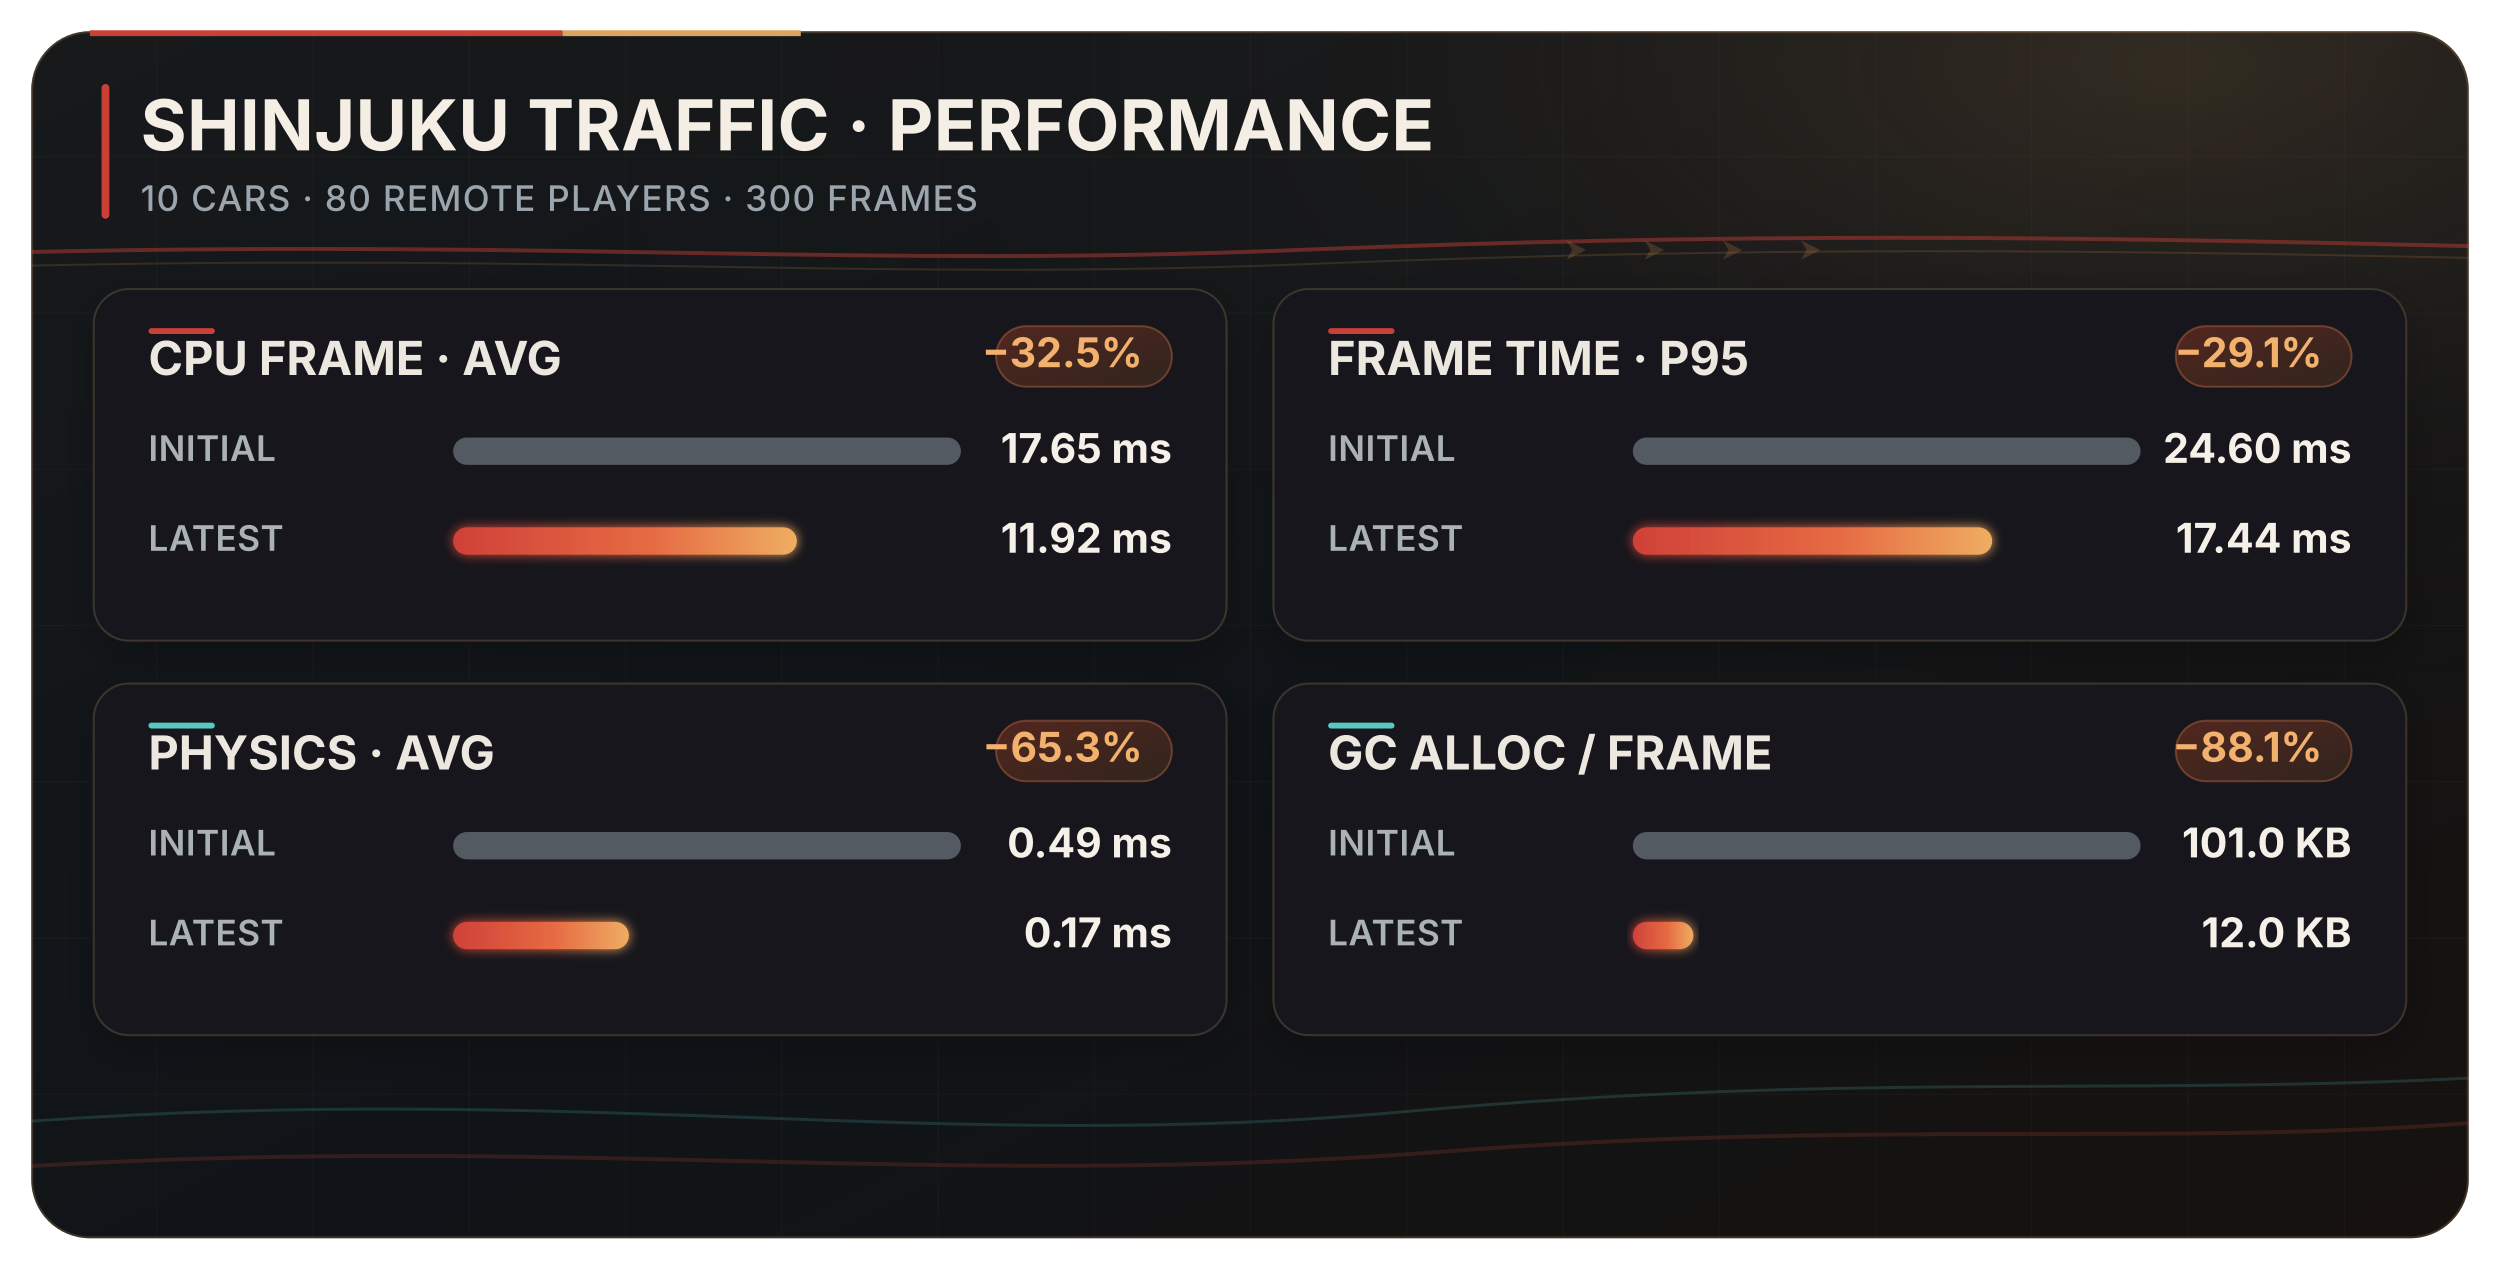
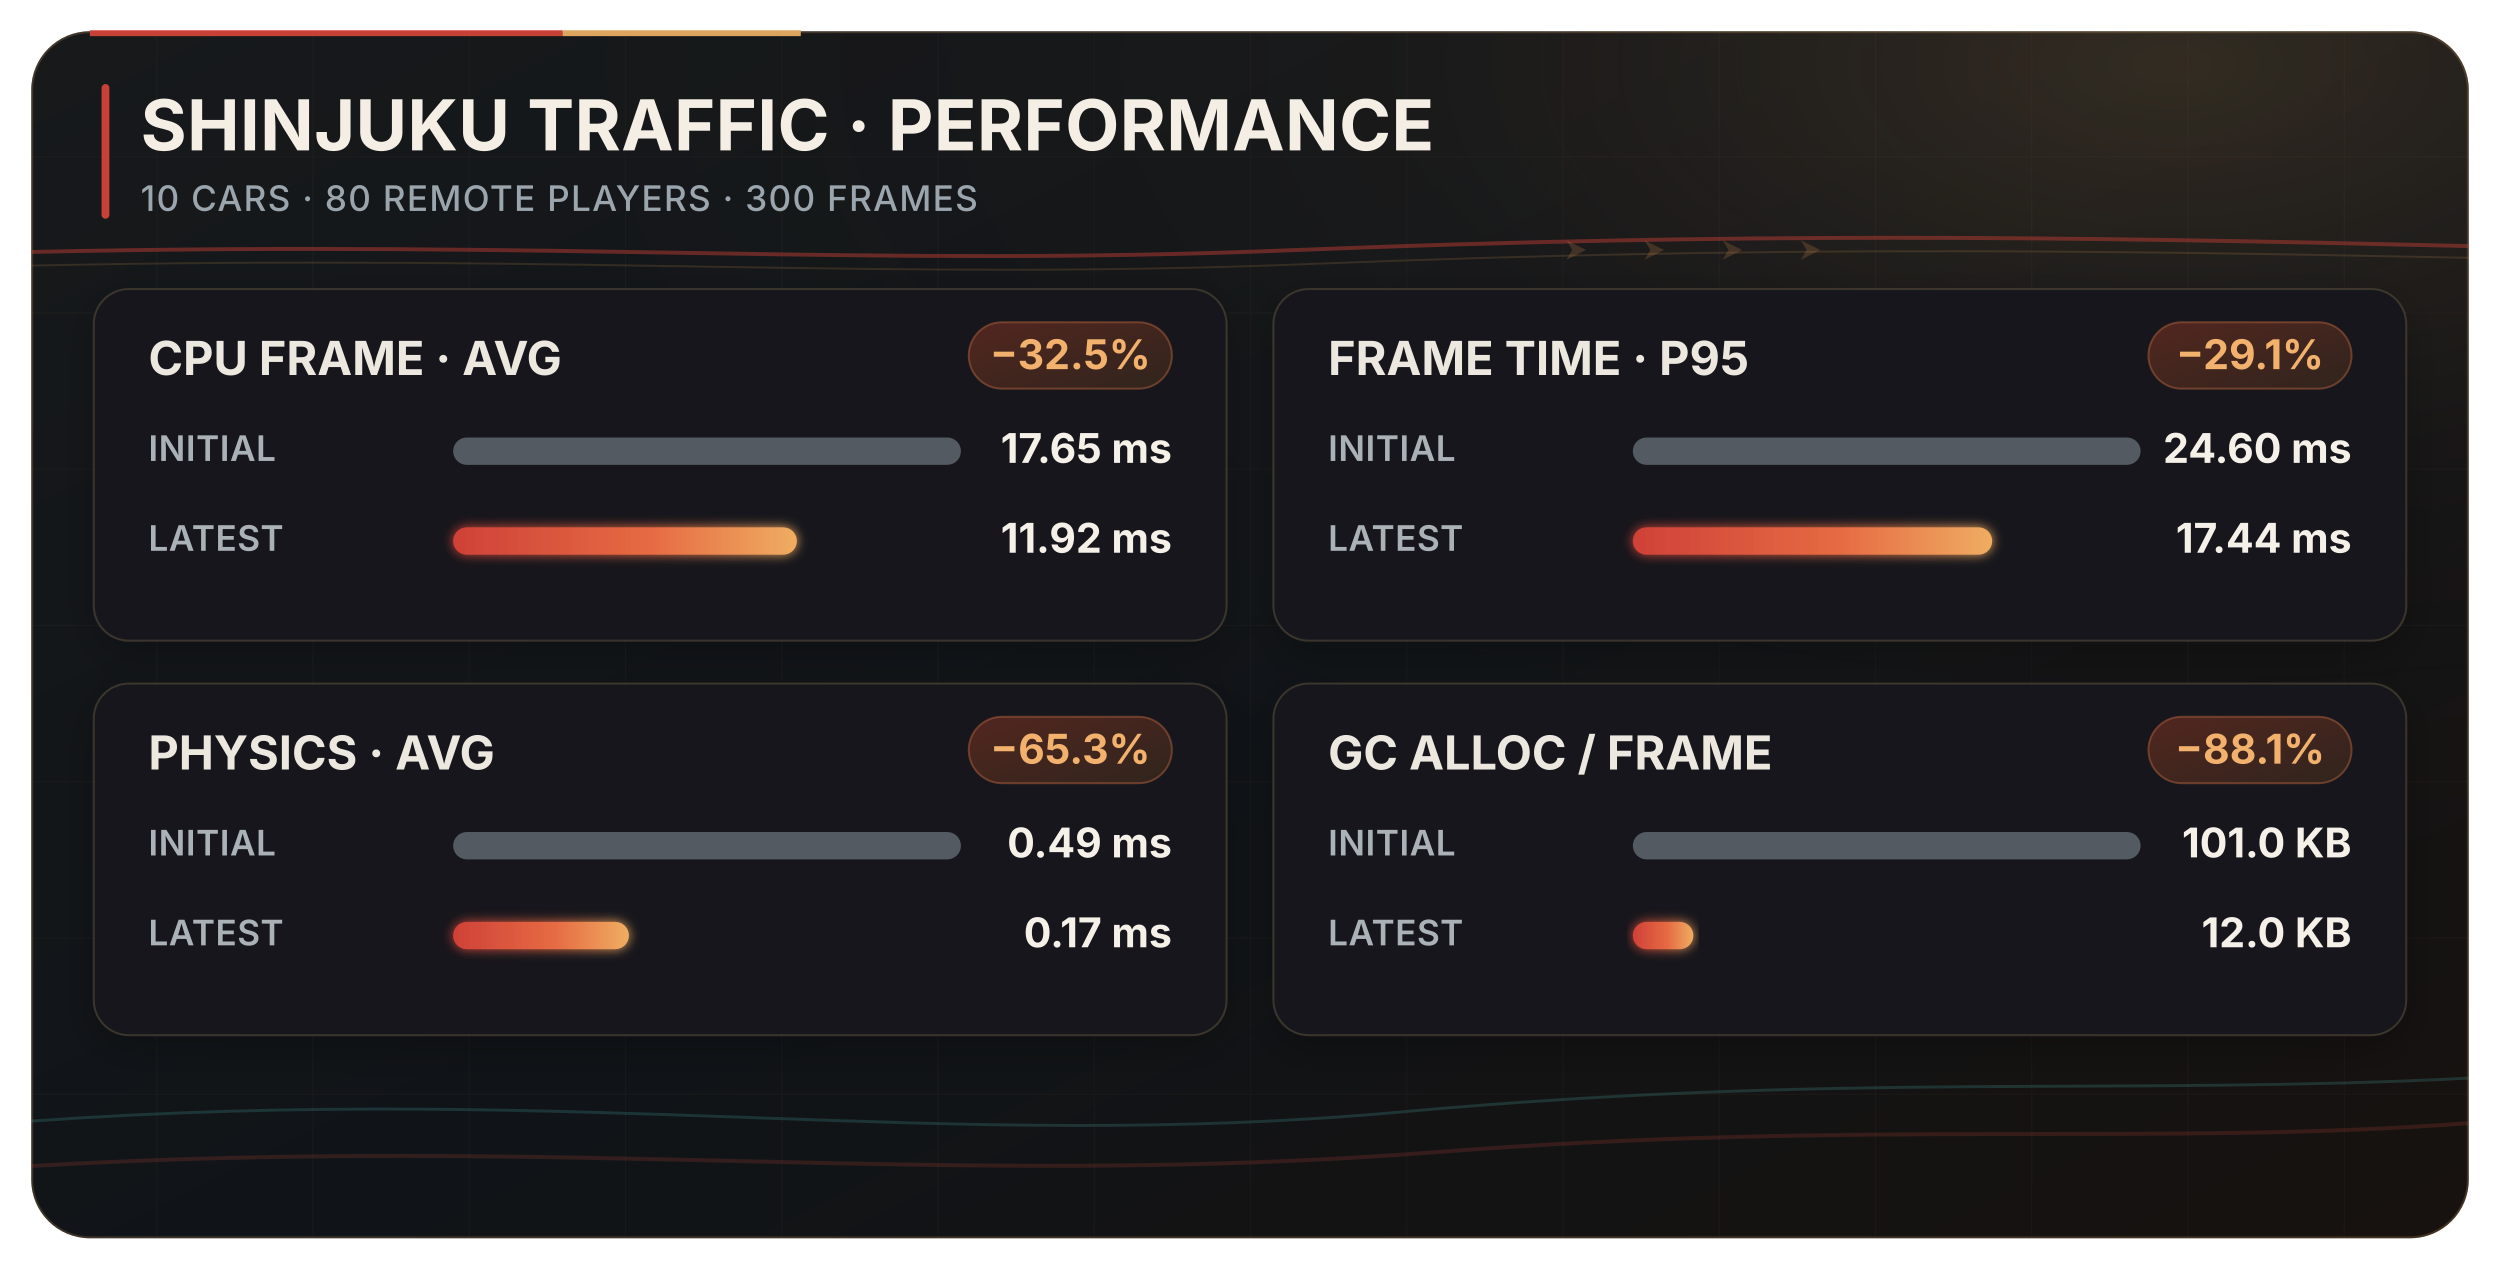
<svg xmlns="http://www.w3.org/2000/svg" width="1280" height="650" viewBox="0 0 1280 650" role="img" aria-labelledby="title desc">
  <defs>
    <linearGradient id="panelBackground" x1="0" y1="0" x2="1" y2="1">
      <stop offset="0" stop-color="#17191b" />
      <stop offset="0.55" stop-color="#101418" />
      <stop offset="1" stop-color="#17120f" />
    </linearGradient>
    <radialGradient id="stationLight" cx="88%" cy="3%" r="76%">
      <stop offset="0" stop-color="#d69a50" stop-opacity="0.17" />
      <stop offset="0.42" stop-color="#a46531" stop-opacity="0.045" />
      <stop offset="1" stop-color="#000000" stop-opacity="0" />
    </radialGradient>
    <linearGradient id="latestBar" x1="0" y1="0" x2="1" y2="0">
      <stop offset="0" stop-color="#cf4138" />
      <stop offset="0.58" stop-color="#e66b43" />
      <stop offset="1" stop-color="#efad62" />
    </linearGradient>
    <linearGradient id="latestChip" x1="0" y1="0" x2="1" y2="1">
      <stop offset="0" stop-color="#52261f" />
      <stop offset="1" stop-color="#30251d" />
    </linearGradient>
    <pattern id="streetGrid" width="80" height="80" patternUnits="userSpaceOnUse">
      <path d="M80 0H0V80" fill="none" stroke="#e9c08a" stroke-opacity="0.035" stroke-width="1" />
    </pattern>
    <filter id="cardShadow" x="-8%" y="-12%" width="116%" height="130%">
      <feDropShadow dx="0" dy="7" stdDeviation="10" flood-color="#000000" flood-opacity="0.24" />
    </filter>
    <filter id="barGlow" x="-8%" y="-100%" width="116%" height="300%">
      <feGaussianBlur stdDeviation="3" result="blur" />
      <feMerge>
        <feMergeNode in="blur" />
        <feMergeNode in="SourceGraphic" />
      </feMerge>
    </filter>
    <clipPath id="panelClip">
      <rect x="16" y="16" width="1248" height="618" rx="30" />
    </clipPath>
    <style>
      text { font-family: Inter, Pretendard, "Noto Sans KR", "Segoe UI", sans-serif; }
      .title { fill: #f4eee5; font-size: 36px; font-weight: 750; letter-spacing: 0.2px; }
      .subtitle { fill: #9ba5ad; font-size: 18px; font-weight: 500; letter-spacing: 0.65px; }
      .card-title { fill: #ede8df; font-size: 24px; font-weight: 700; }
      .delta { fill: #f2b16d; font-size: 21px; font-weight: 750; }
      .label { fill: #aab2b7; font-size: 18px; font-weight: 600; letter-spacing: 0.25px; }
      .value { fill: #f5f0e8; font-size: 21px; font-weight: 750; }
    </style>
  </defs>
  <g clip-path="url(#panelClip)">
    <rect x="16" y="16" width="1248" height="618" rx="30" fill="url(#panelBackground)" />
    <rect x="16" y="16" width="1248" height="618" rx="30" fill="url(#stationLight)" />
    <rect x="16" y="16" width="1248" height="618" rx="30" fill="url(#streetGrid)" />
    <path d="M16 129 C290 123 445 137 664 128 C890 119 1055 121 1264 126" fill="none" stroke="#a83831" stroke-opacity="0.56" stroke-width="2" />
    <path d="M16 136 C295 130 456 144 675 135 C902 126 1068 128 1264 132" fill="none" stroke="#df9d53" stroke-opacity="0.16" stroke-width="1" />
    <path d="M16 574 C300 554 483 591 721 569 C943 549 1088 561 1264 552" fill="none" stroke="#54c9c2" stroke-opacity="0.18" stroke-width="1.5" />
    <path d="M16 597 C292 581 484 609 734 590 C951 573 1110 587 1264 575" fill="none" stroke="#b34236" stroke-opacity="0.22" stroke-width="2" />
    <g fill="#d08a48" opacity="0.22">
      <path d="M802 123 l10 5 -10 5 3-5z" />
      <path d="M842 123 l10 5 -10 5 3-5z" />
      <path d="M882 123 l10 5 -10 5 3-5z" />
      <path d="M922 123 l10 5 -10 5 3-5z" />
    </g>
  </g>
  <rect x="16.5" y="16.5" width="1247" height="617" rx="29.5" fill="none" stroke="#b98a55" stroke-opacity="0.26" />
  <path d="M46 17 H288" stroke="#c74137" stroke-width="3" />
  <path d="M288 17 H410" stroke="#dca45f" stroke-width="3" />
  <rect x="52" y="43" width="4" height="69" rx="2" fill="#c84036" />
  <text x="72" y="77" class="title">SHINJUKU TRAFFIC · PERFORMANCE</text>
  <text x="72" y="108" class="subtitle">10 CARS · 80 REMOTE PLAYERS · 300 FRAMES</text>
  <g filter="url(#cardShadow)">
    <rect x="48" y="148" width="580" height="180" rx="18" fill="#14191d" fill-opacity="0.96" stroke="#554739" stroke-opacity="0.62" />
    <rect x="652" y="148" width="580" height="180" rx="18" fill="#14191d" fill-opacity="0.96" stroke="#554739" stroke-opacity="0.62" />
    <rect x="48" y="350" width="580" height="180" rx="18" fill="#14191d" fill-opacity="0.96" stroke="#554739" stroke-opacity="0.62" />
    <rect x="652" y="350" width="580" height="180" rx="18" fill="#14191d" fill-opacity="0.96" stroke="#554739" stroke-opacity="0.62" />
  </g>
-   <rect x="76" y="168" width="34" height="3" rx="1.5" fill="#c84036" />
  <text x="76" y="192" class="card-title">CPU FRAME · AVG</text>
-   <rect x="510" y="167" width="90" height="31" rx="15.5" fill="url(#latestChip)" stroke="#a85b3b" stroke-opacity="0.55" />
-   <text x="585" y="188" text-anchor="end" class="delta">−32.5%</text>
+   <rect x="496" y="165" width="104" height="34" rx="17" fill="url(#latestChip)" stroke="#a85b3b" stroke-opacity="0.55" />
+   <text x="548" y="189" text-anchor="middle" class="delta">−32.5%</text>
  <text x="76" y="236" class="label">INITIAL</text>
  <rect x="232" y="224" width="260" height="14" rx="7" fill="#535a61" />
  <text x="600" y="237" text-anchor="end" class="value">17.65 ms</text>
  <text x="76" y="282" class="label">LATEST</text>
  <rect x="232" y="270" width="176" height="14" rx="7" fill="url(#latestBar)" filter="url(#barGlow)" />
  <text x="600" y="283" text-anchor="end" class="value">11.92 ms</text>
-   <rect x="680" y="168" width="34" height="3" rx="1.5" fill="#c84036" />
  <text x="680" y="192" class="card-title">FRAME TIME · P95</text>
-   <rect x="1114" y="167" width="90" height="31" rx="15.5" fill="url(#latestChip)" stroke="#a85b3b" stroke-opacity="0.55" />
-   <text x="1189" y="188" text-anchor="end" class="delta">−29.1%</text>
+   <rect x="1100" y="165" width="104" height="34" rx="17" fill="url(#latestChip)" stroke="#a85b3b" stroke-opacity="0.55" />
+   <text x="1152" y="189" text-anchor="middle" class="delta">−29.1%</text>
  <text x="680" y="236" class="label">INITIAL</text>
  <rect x="836" y="224" width="260" height="14" rx="7" fill="#535a61" />
  <text x="1204" y="237" text-anchor="end" class="value">24.60 ms</text>
  <text x="680" y="282" class="label">LATEST</text>
  <rect x="836" y="270" width="184" height="14" rx="7" fill="url(#latestBar)" filter="url(#barGlow)" />
  <text x="1204" y="283" text-anchor="end" class="value">17.44 ms</text>
-   <rect x="76" y="370" width="34" height="3" rx="1.5" fill="#58c9c2" />
  <text x="76" y="394" class="card-title">PHYSICS · AVG</text>
-   <rect x="510" y="369" width="90" height="31" rx="15.5" fill="url(#latestChip)" stroke="#a85b3b" stroke-opacity="0.55" />
-   <text x="585" y="390" text-anchor="end" class="delta">−65.3%</text>
+   <rect x="496" y="367" width="104" height="34" rx="17" fill="url(#latestChip)" stroke="#a85b3b" stroke-opacity="0.55" />
+   <text x="548" y="391" text-anchor="middle" class="delta">−65.3%</text>
  <text x="76" y="438" class="label">INITIAL</text>
  <rect x="232" y="426" width="260" height="14" rx="7" fill="#535a61" />
  <text x="600" y="439" text-anchor="end" class="value">0.49 ms</text>
  <text x="76" y="484" class="label">LATEST</text>
  <rect x="232" y="472" width="90" height="14" rx="7" fill="url(#latestBar)" filter="url(#barGlow)" />
  <text x="600" y="485" text-anchor="end" class="value">0.17 ms</text>
-   <rect x="680" y="370" width="34" height="3" rx="1.5" fill="#58c9c2" />
  <text x="680" y="394" class="card-title">GC ALLOC / FRAME</text>
-   <rect x="1114" y="369" width="90" height="31" rx="15.5" fill="url(#latestChip)" stroke="#a85b3b" stroke-opacity="0.55" />
-   <text x="1189" y="390" text-anchor="end" class="delta">−88.1%</text>
+   <rect x="1100" y="367" width="104" height="34" rx="17" fill="url(#latestChip)" stroke="#a85b3b" stroke-opacity="0.55" />
+   <text x="1152" y="391" text-anchor="middle" class="delta">−88.1%</text>
  <text x="680" y="438" class="label">INITIAL</text>
  <rect x="836" y="426" width="260" height="14" rx="7" fill="#535a61" />
  <text x="1204" y="439" text-anchor="end" class="value">101.0 KB</text>
  <text x="680" y="484" class="label">LATEST</text>
  <rect x="836" y="472" width="31" height="14" rx="7" fill="url(#latestBar)" filter="url(#barGlow)" />
  <text x="1204" y="485" text-anchor="end" class="value">12.0 KB</text>
</svg>
